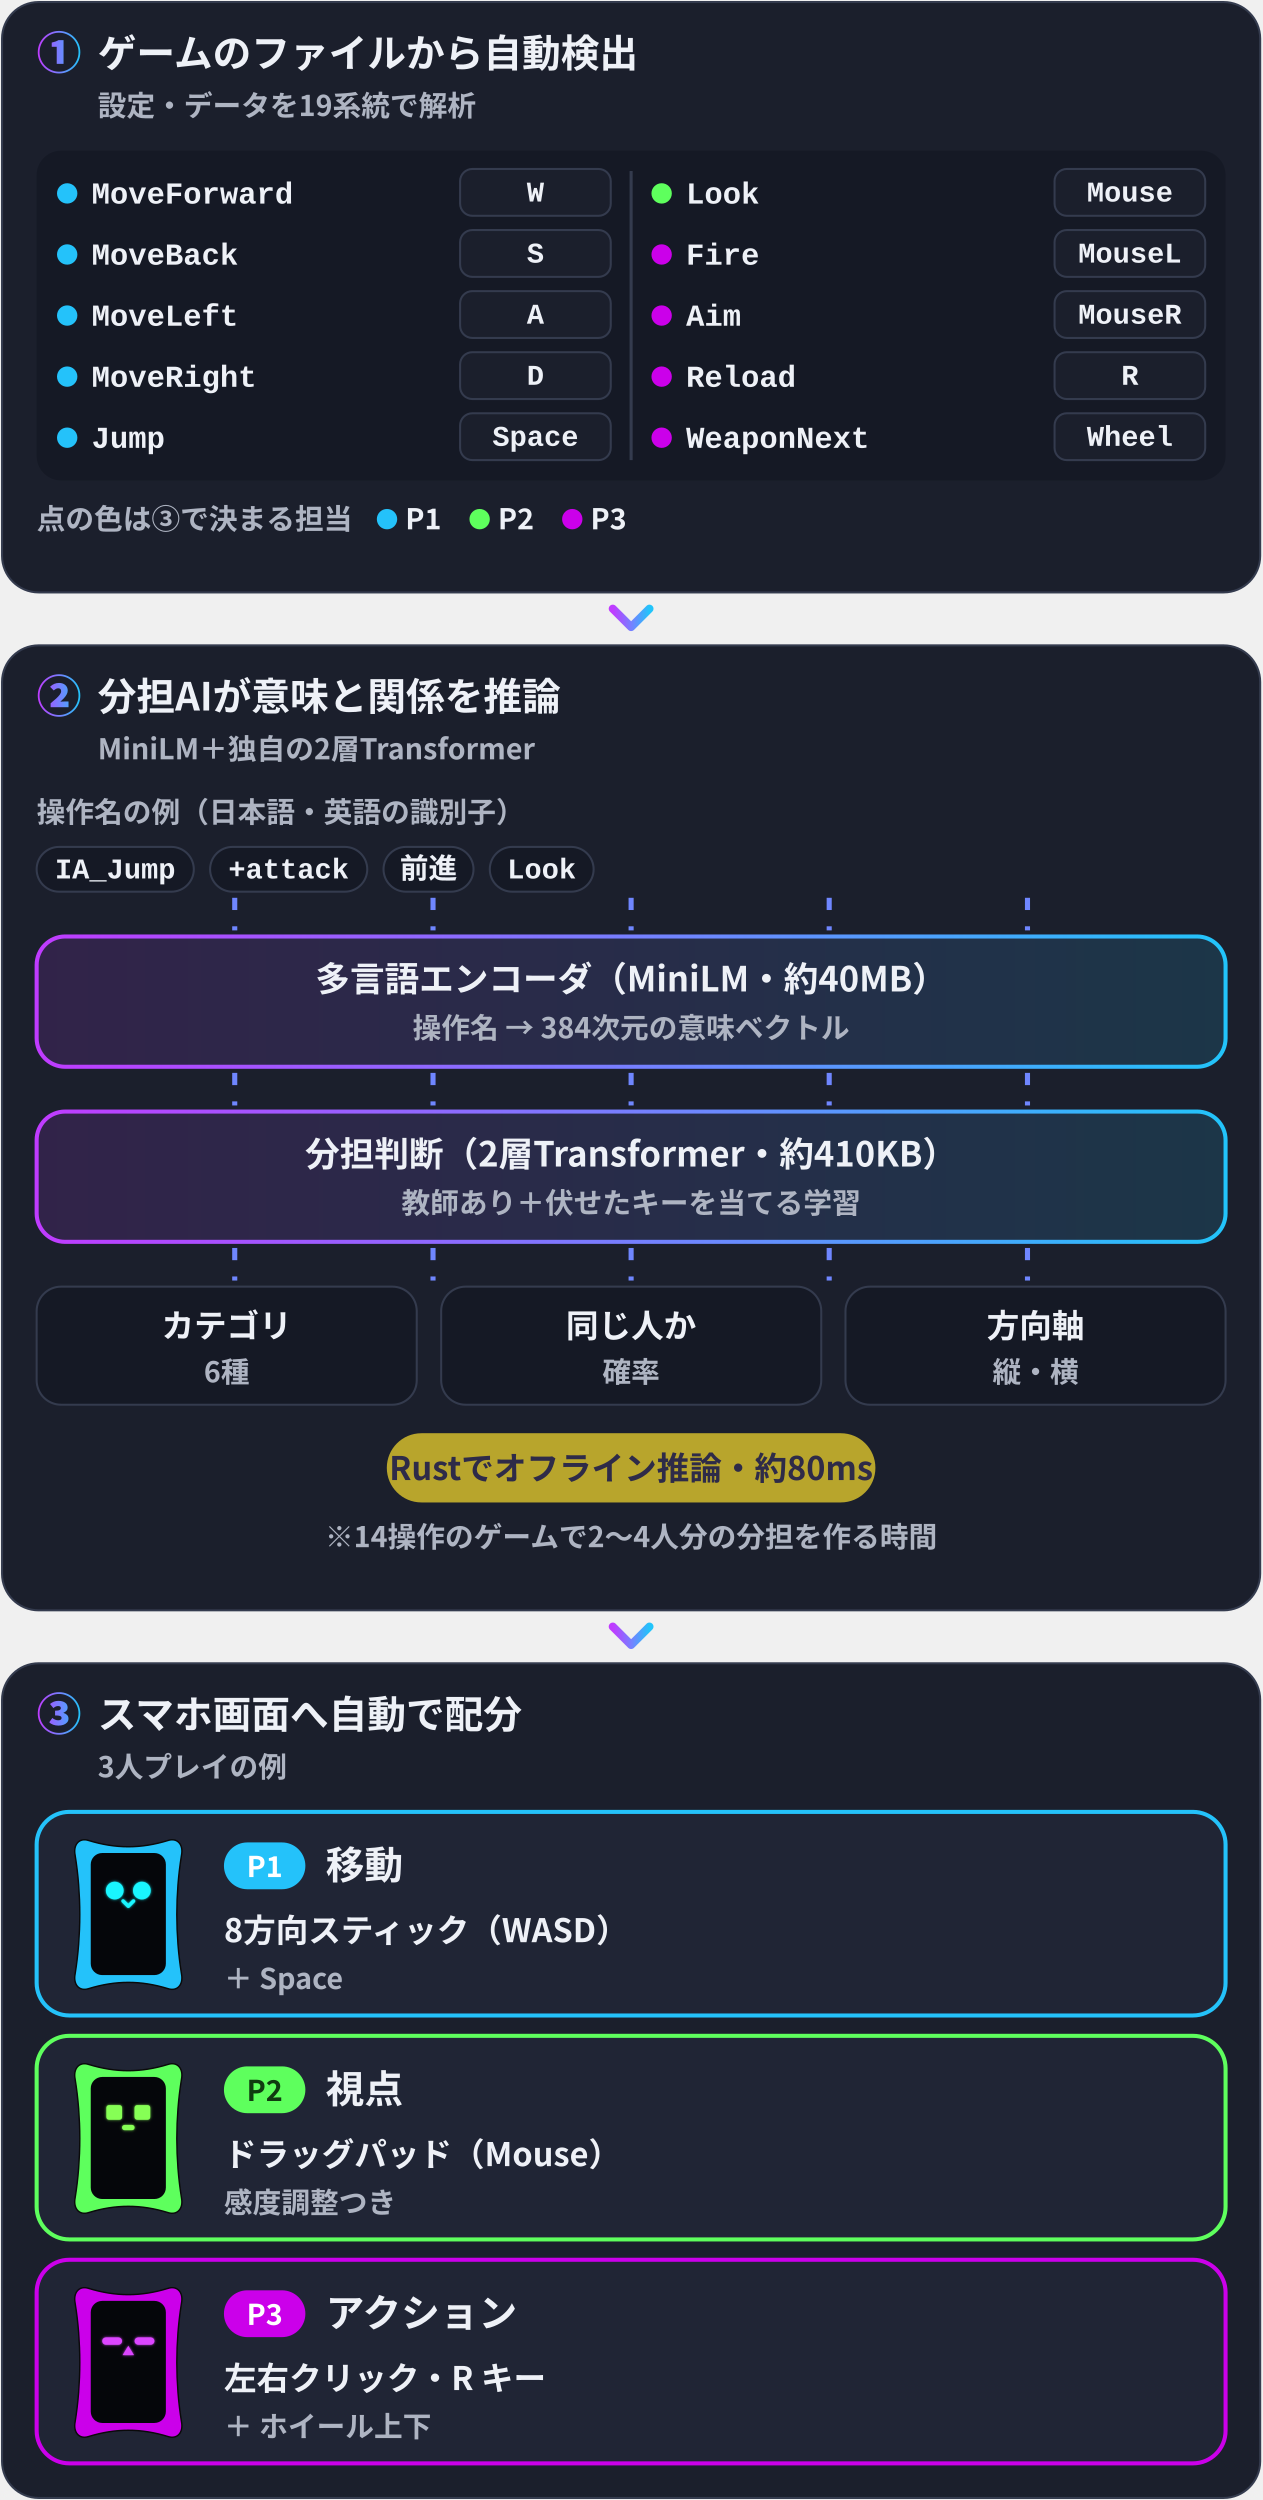
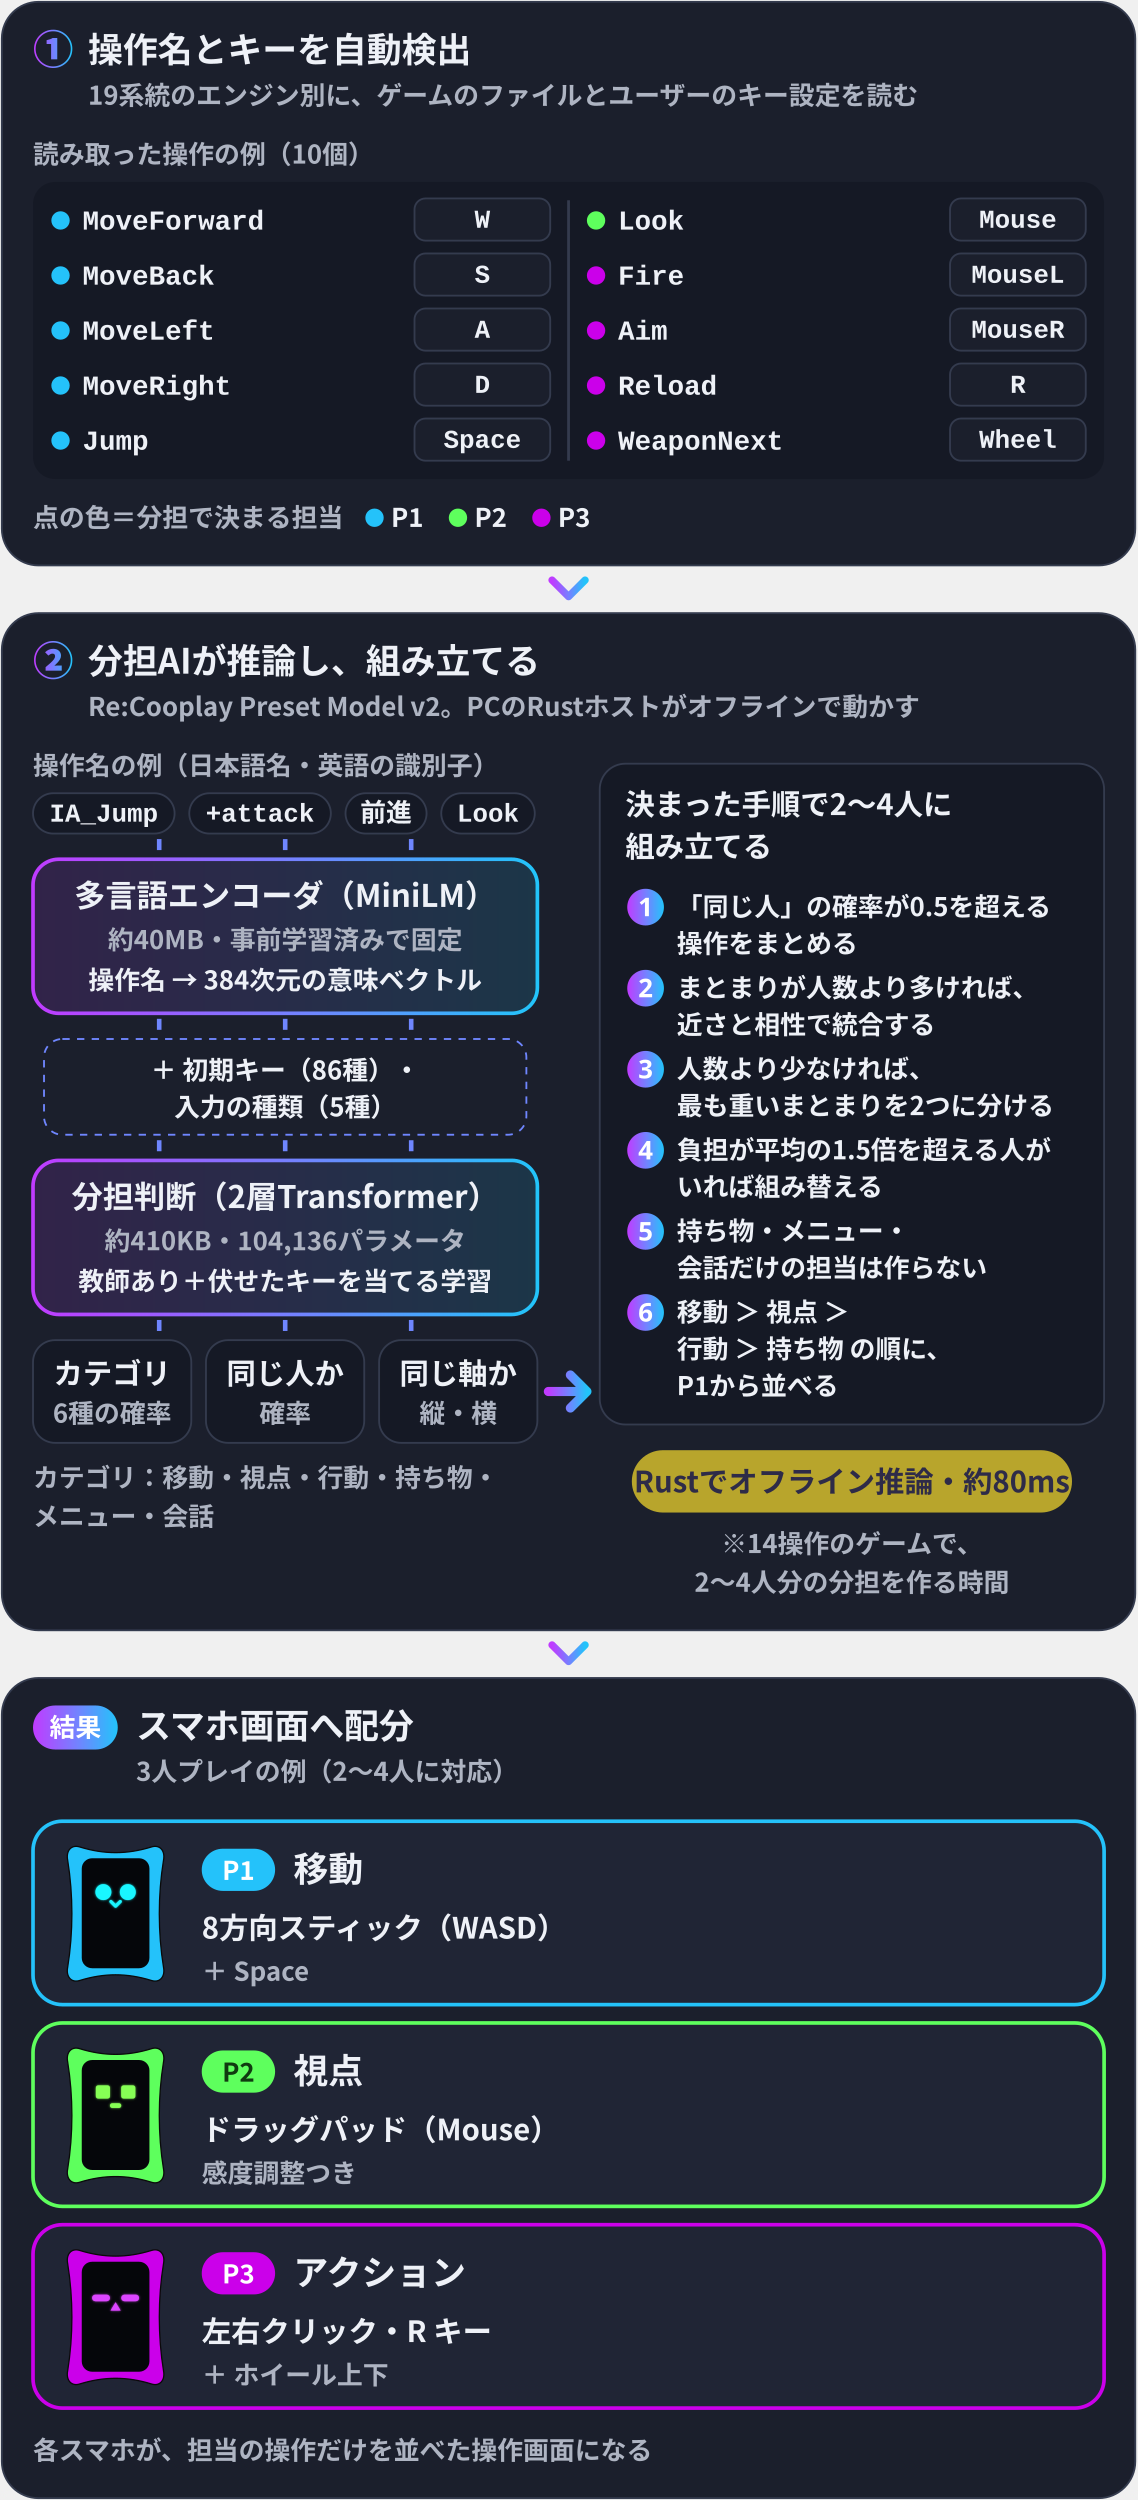
- <svg xmlns="http://www.w3.org/2000/svg" viewBox="0 0 620 1228" width="620" height="1228" role="img">
+ <svg xmlns="http://www.w3.org/2000/svg" viewBox="0 0 620 1363.1" width="620" height="1363.1" role="img">
  <defs>
    <filter id="glow" x="-30%" y="-30%" width="160%" height="160%">
      <feGaussianBlur stdDeviation="1.6" />
    </filter>
    <linearGradient id="brand" x1="0" y1="0" x2="1" y2="0">
      <stop offset="0" stop-color="#C03BFF" />
      <stop offset=".55" stop-color="#6F86FF" />
      <stop offset="1" stop-color="#22C4FA" />
    </linearGradient>
    <linearGradient id="bg" x1="0" y1="0" x2="1" y2="1">
      <stop offset="0" stop-color="#141827" />
      <stop offset="1" stop-color="#231B35" />
    </linearGradient>
    <style>
.jp{font-family:'Hiragino Sans','Hiragino Kaku Gothic ProN','Yu Gothic UI','Yu Gothic','Meiryo','Noto Sans JP','Noto Sans CJK JP',sans-serif}
.disp{font-family:Impact,Haettenschweiler,'Anton','Arial Narrow Bold','Arial Black',sans-serif}
.gh{font-family:-apple-system,BlinkMacSystemFont,'Segoe UI','Noto Sans',Helvetica,Arial,sans-serif}
.rnd{font-family:RcRounded,'Hiragino Maru Gothic ProN','Yu Gothic UI','Noto Sans JP',sans-serif}
.hand{font-family:RcHand,'Hiragino Maru Gothic ProN','Yu Gothic UI','Noto Sans JP',sans-serif}
.mono{font-family:ui-monospace,SFMono-Regular,'Cascadia Mono',Consolas,'Liberation Mono',monospace}

@keyframes bob{0%,100%{transform:translateY(0)}50%{transform:translateY(-5px)}}
@keyframes blink{0%,90%,100%{transform:scaleY(1)}94%{transform:scaleY(.12)}}
@keyframes flow{to{stroke-dashoffset:-28}}
@keyframes pulse{0%,100%{opacity:.55}50%{opacity:1}}
.bob{animation:bob 2.6s ease-in-out infinite}
.eyes{transform-box:fill-box;transform-origin:center;animation:blink 4.8s infinite}
.flow{stroke-dasharray:6 8;animation:flow 1.1s linear infinite}
.pulse{animation:pulse 2.4s ease-in-out infinite}
@media (prefers-reduced-motion:reduce){.bob,.eyes,.flow,.pulse{animation:none}}
</style>
  </defs>
-   <rect x="1" y="1" width="618" height="290" rx="18" fill="#1B1F2C" stroke="#343B4E" />
-   <path d="M29 36.09Q26.85 36.09 24.95 35.28Q23.06 34.47 21.62 33.03Q20.18 31.58 19.36 29.69Q18.55 27.79 18.55 25.64Q18.55 23.49 19.36 21.59Q20.17 19.7 21.61 18.26Q23.06 16.82 24.95 16Q26.85 15.19 29 15.19Q31.15 15.19 33.05 16Q34.94 16.81 36.38 18.25Q37.82 19.7 38.64 21.59Q39.45 23.49 39.45 25.64Q39.45 27.82 38.64 29.71Q37.82 31.6 36.37 33.04Q34.92 34.48 33.04 35.29Q31.15 36.09 29 36.09ZM29 35.21Q30.99 35.21 32.72 34.46Q34.46 33.71 35.77 32.41Q37.07 31.1 37.82 29.36Q38.57 27.63 38.57 25.64Q38.57 23.65 37.82 21.92Q37.07 20.18 35.77 18.88Q34.46 17.57 32.72 16.82Q30.99 16.07 29 16.07Q26.99 16.07 25.26 16.82Q23.53 17.57 22.22 18.89Q20.91 20.21 20.17 21.94Q19.43 23.67 19.43 25.64Q19.43 27.62 20.18 29.36Q20.93 31.1 22.23 32.41Q23.54 33.71 25.28 34.46Q27.01 35.21 29 35.21ZM27.86 31.36V23H25.41V20.91Q26.47 20.69 27.24 20.41Q28.01 20.14 28.71 19.72H31.22V31.36Z" fill="url(#brand)" />
-   <text x="48" y="33" class="jp" font-size="19" font-weight="900" fill="#EEF1F7" text-anchor="start">ゲームのファイルから自動検出</text>
-   <text x="48" y="57" class="jp" font-size="14.1" font-weight="700" fill="#AEB4C2" text-anchor="start">設定・データを19系統で解析</text>
-   <rect x="18" y="74" width="584" height="162" rx="12" fill="#151925" />
-   <path d="M310.0 84V226" stroke="#343B4E" stroke-width="1.5" />
-   <circle cx="33.0" cy="95" r="5" fill="#24C2FA" />
-   <text x="45.0" y="100" class="mono" font-size="15" font-weight="600" fill="#EEF1F7" text-anchor="start">MoveForward</text>
-   <rect x="226.0" y="83" width="74" height="23" rx="6" fill="#1B1F2C" stroke="#343B4E" />
-   <text x="263.0" y="99" class="mono" font-size="14.1" font-weight="700" fill="#EEF1F7" text-anchor="middle">W</text>
-   <circle cx="33.0" cy="125" r="5" fill="#24C2FA" />
-   <text x="45.0" y="130" class="mono" font-size="15" font-weight="600" fill="#EEF1F7" text-anchor="start">MoveBack</text>
-   <rect x="226.0" y="113" width="74" height="23" rx="6" fill="#1B1F2C" stroke="#343B4E" />
-   <text x="263.0" y="129" class="mono" font-size="14.1" font-weight="700" fill="#EEF1F7" text-anchor="middle">S</text>
-   <circle cx="33.0" cy="155" r="5" fill="#24C2FA" />
-   <text x="45.0" y="160" class="mono" font-size="15" font-weight="600" fill="#EEF1F7" text-anchor="start">MoveLeft</text>
-   <rect x="226.0" y="143" width="74" height="23" rx="6" fill="#1B1F2C" stroke="#343B4E" />
-   <text x="263.0" y="159" class="mono" font-size="14.1" font-weight="700" fill="#EEF1F7" text-anchor="middle">A</text>
-   <circle cx="33.0" cy="185" r="5" fill="#24C2FA" />
-   <text x="45.0" y="190" class="mono" font-size="15" font-weight="600" fill="#EEF1F7" text-anchor="start">MoveRight</text>
-   <rect x="226.0" y="173" width="74" height="23" rx="6" fill="#1B1F2C" stroke="#343B4E" />
-   <text x="263.0" y="189" class="mono" font-size="14.1" font-weight="700" fill="#EEF1F7" text-anchor="middle">D</text>
-   <circle cx="33.0" cy="215" r="5" fill="#24C2FA" />
-   <text x="45.0" y="220" class="mono" font-size="15" font-weight="600" fill="#EEF1F7" text-anchor="start">Jump</text>
-   <rect x="226.0" y="203" width="74" height="23" rx="6" fill="#1B1F2C" stroke="#343B4E" />
-   <text x="263.0" y="219" class="mono" font-size="14.1" font-weight="700" fill="#EEF1F7" text-anchor="middle">Space</text>
-   <circle cx="325.0" cy="95" r="5" fill="#5EFF5D" />
-   <text x="337.0" y="100" class="mono" font-size="15" font-weight="600" fill="#EEF1F7" text-anchor="start">Look</text>
-   <rect x="518.0" y="83" width="74" height="23" rx="6" fill="#1B1F2C" stroke="#343B4E" />
-   <text x="555.0" y="99" class="mono" font-size="14.1" font-weight="700" fill="#EEF1F7" text-anchor="middle">Mouse</text>
-   <circle cx="325.0" cy="125" r="5" fill="#CB00EA" />
-   <text x="337.0" y="130" class="mono" font-size="15" font-weight="600" fill="#EEF1F7" text-anchor="start">Fire</text>
-   <rect x="518.0" y="113" width="74" height="23" rx="6" fill="#1B1F2C" stroke="#343B4E" />
-   <text x="555.0" y="129" class="mono" font-size="14.1" font-weight="700" fill="#EEF1F7" text-anchor="middle">MouseL</text>
-   <circle cx="325.0" cy="155" r="5" fill="#CB00EA" />
-   <text x="337.0" y="160" class="mono" font-size="15" font-weight="600" fill="#EEF1F7" text-anchor="start">Aim</text>
-   <rect x="518.0" y="143" width="74" height="23" rx="6" fill="#1B1F2C" stroke="#343B4E" />
-   <text x="555.0" y="159" class="mono" font-size="14.1" font-weight="700" fill="#EEF1F7" text-anchor="middle">MouseR</text>
-   <circle cx="325.0" cy="185" r="5" fill="#CB00EA" />
-   <text x="337.0" y="190" class="mono" font-size="15" font-weight="600" fill="#EEF1F7" text-anchor="start">Reload</text>
-   <rect x="518.0" y="173" width="74" height="23" rx="6" fill="#1B1F2C" stroke="#343B4E" />
-   <text x="555.0" y="189" class="mono" font-size="14.1" font-weight="700" fill="#EEF1F7" text-anchor="middle">R</text>
-   <circle cx="325.0" cy="215" r="5" fill="#CB00EA" />
-   <text x="337.0" y="220" class="mono" font-size="15" font-weight="600" fill="#EEF1F7" text-anchor="start">WeaponNext</text>
-   <rect x="518.0" y="203" width="74" height="23" rx="6" fill="#1B1F2C" stroke="#343B4E" />
-   <text x="555.0" y="219" class="mono" font-size="14.1" font-weight="700" fill="#EEF1F7" text-anchor="middle">Wheel</text>
-   <text x="18" y="260" class="jp" font-size="14.1" font-weight="700" fill="#AEB4C2" text-anchor="start">点の色は③で決まる担当</text>
-   <circle cx="190.1" cy="255" r="5" fill="#24C2FA" />
-   <text x="199.1" y="260" class="jp" font-size="14.1" font-weight="800" fill="#EEF1F7" text-anchor="start">P1</text>
-   <circle cx="235.6" cy="255" r="5" fill="#5EFF5D" />
-   <text x="244.584" y="260" class="jp" font-size="14.1" font-weight="800" fill="#EEF1F7" text-anchor="start">P2</text>
-   <circle cx="281.1" cy="255" r="5" fill="#CB00EA" />
-   <text x="290.068" y="260" class="jp" font-size="14.1" font-weight="800" fill="#EEF1F7" text-anchor="start">P3</text>
-   <path d="M301.0 299l9 9 9-9" fill="none" stroke="url(#brand)" stroke-width="4" stroke-linecap="round" stroke-linejoin="round" />
-   <rect x="1" y="317" width="618" height="474" rx="18" fill="#1B1F2C" stroke="#343B4E" />
-   <path d="M29 352.09Q26.85 352.09 24.95 351.28Q23.06 350.47 21.62 349.03Q20.18 347.58 19.36 345.69Q18.55 343.79 18.55 341.64Q18.55 339.49 19.36 337.59Q20.17 335.7 21.61 334.26Q23.06 332.82 24.95 332Q26.85 331.19 29 331.19Q31.15 331.19 33.05 332Q34.94 332.81 36.38 334.25Q37.82 335.7 38.64 337.59Q39.45 339.49 39.45 341.64Q39.45 343.82 38.64 345.71Q37.82 347.6 36.37 349.04Q34.92 350.48 33.04 351.29Q31.15 352.09 29 352.09ZM29 351.21Q30.99 351.21 32.72 350.46Q34.46 349.71 35.77 348.4Q37.07 347.1 37.82 345.36Q38.57 343.63 38.57 341.64Q38.57 339.65 37.82 337.92Q37.07 336.18 35.77 334.88Q34.46 333.57 32.72 332.82Q30.99 332.07 29 332.07Q26.99 332.07 25.26 332.82Q23.53 333.57 22.22 334.89Q20.91 336.21 20.17 337.94Q19.43 339.67 19.43 341.64Q19.43 343.62 20.18 345.36Q20.93 347.1 22.23 348.4Q23.54 349.71 25.28 350.46Q27.01 351.21 29 351.21ZM24.86 347.36V345.45Q26.36 344.24 27.53 343.18Q28.69 342.12 29.36 341.22Q30.03 340.32 30.03 339.55Q30.03 338.78 29.66 338.43Q29.29 338.08 28.6 338.08Q27.92 338.08 27.38 338.43Q26.84 338.78 26.38 339.15L24.58 337.35Q25.55 336.38 26.65 335.92Q27.75 335.46 29.01 335.46Q30.94 335.46 32.1 336.5Q33.27 337.55 33.27 339.22Q33.27 340.19 32.71 341.18Q32.15 342.17 31.31 343.06Q30.47 343.95 29.64 344.68Q30.12 344.63 30.74 344.6Q31.35 344.57 31.79 344.57H33.66V347.36Z" fill="url(#brand)" />
-   <text x="48" y="349" class="jp" font-size="19" font-weight="900" fill="#EEF1F7" text-anchor="start">分担AIが意味と関係を推論</text>
-   <text x="48" y="373" class="jp" font-size="14.1" font-weight="700" fill="#AEB4C2" text-anchor="start">MiniLM＋独自の2層Transformer</text>
-   <text x="18" y="404" class="jp" font-size="14.1" font-weight="700" fill="#AEB4C2" text-anchor="start">操作名の例（日本語・英語の識別子）</text>
-   <rect x="18" y="416" width="77.2" height="22" rx="11" fill="#151925" stroke="#343B4E" />
-   <text x="56.597" y="431.5" class="mono" font-size="14.1" font-weight="700" fill="#EEF1F7" text-anchor="middle">IA_Jump</text>
-   <rect x="103.194" y="416" width="77.2" height="22" rx="11" fill="#151925" stroke="#343B4E" />
-   <text x="141.791" y="431.5" class="mono" font-size="14.1" font-weight="700" fill="#EEF1F7" text-anchor="middle">+attack</text>
-   <rect x="188.388" y="416" width="44.2" height="22" rx="11" fill="#151925" stroke="#343B4E" />
-   <text x="210.488" y="431.5" class="mono" font-size="14.1" font-weight="700" fill="#EEF1F7" text-anchor="middle">前進</text>
-   <rect x="240.588" y="416" width="51.0" height="22" rx="11" fill="#151925" stroke="#343B4E" />
-   <text x="266.072" y="431.5" class="mono" font-size="14.1" font-weight="700" fill="#EEF1F7" text-anchor="middle">Look</text>
-   <path d="M115.3 441V457" stroke="#6F86FF" stroke-width="2.5" class="flow" style="animation-delay:0.00s" />
-   <path d="M212.7 441V457" stroke="#6F86FF" stroke-width="2.5" class="flow" style="animation-delay:0.15s" />
-   <path d="M310.0 441V457" stroke="#6F86FF" stroke-width="2.5" class="flow" style="animation-delay:0.30s" />
-   <path d="M407.3 441V457" stroke="#6F86FF" stroke-width="2.5" class="flow" style="animation-delay:0.45s" />
-   <path d="M504.7 441V457" stroke="#6F86FF" stroke-width="2.5" class="flow" style="animation-delay:0.60s" />
-   <rect x="18" y="460" width="584" height="64" rx="14" fill="url(#brand)" opacity=".14" />
-   <rect x="18" y="460" width="584" height="64" rx="14" fill="none" stroke="url(#brand)" stroke-width="2" />
-   <text x="310.0" y="487" class="jp" font-size="17" font-weight="900" fill="#EEF1F7" text-anchor="middle" textLength="278" lengthAdjust="spacingAndGlyphs">多言語エンコーダ（MiniLM・約40MB）</text>
-   <text x="310.0" y="510" class="jp" font-size="14.1" font-weight="700" fill="#AEB4C2" text-anchor="middle">操作名 → 384次元の意味ベクトル</text>
-   <path d="M115.3 527V543" stroke="#6F86FF" stroke-width="2.5" class="flow" style="animation-delay:0.00s" />
-   <path d="M212.7 527V543" stroke="#6F86FF" stroke-width="2.5" class="flow" style="animation-delay:0.15s" />
-   <path d="M310.0 527V543" stroke="#6F86FF" stroke-width="2.5" class="flow" style="animation-delay:0.30s" />
-   <path d="M407.3 527V543" stroke="#6F86FF" stroke-width="2.5" class="flow" style="animation-delay:0.45s" />
-   <path d="M504.7 527V543" stroke="#6F86FF" stroke-width="2.5" class="flow" style="animation-delay:0.60s" />
-   <rect x="18" y="546" width="584" height="64" rx="14" fill="url(#brand)" opacity=".14" />
-   <rect x="18" y="546" width="584" height="64" rx="14" fill="none" stroke="url(#brand)" stroke-width="2" />
-   <text x="310.0" y="573" class="jp" font-size="17" font-weight="900" fill="#EEF1F7" text-anchor="middle" textLength="294" lengthAdjust="spacingAndGlyphs">分担判断（2層Transformer・約410KB）</text>
-   <text x="310.0" y="596" class="jp" font-size="14.1" font-weight="700" fill="#AEB4C2" text-anchor="middle">教師あり＋伏せたキーを当てる学習</text>
-   <path d="M115.3 613V629" stroke="#6F86FF" stroke-width="2.5" class="flow" style="animation-delay:0.00s" />
-   <path d="M212.7 613V629" stroke="#6F86FF" stroke-width="2.5" class="flow" style="animation-delay:0.15s" />
-   <path d="M310.0 613V629" stroke="#6F86FF" stroke-width="2.5" class="flow" style="animation-delay:0.30s" />
-   <path d="M407.3 613V629" stroke="#6F86FF" stroke-width="2.5" class="flow" style="animation-delay:0.45s" />
-   <path d="M504.7 613V629" stroke="#6F86FF" stroke-width="2.5" class="flow" style="animation-delay:0.60s" />
-   <rect x="18.0" y="632" width="186.7" height="58" rx="12" fill="#151925" stroke="#343B4E" />
-   <text x="111.333" y="657" class="jp" font-size="16" font-weight="800" fill="#EEF1F7" text-anchor="middle">カテゴリ</text>
-   <text x="111.333" y="679" class="jp" font-size="14.1" font-weight="700" fill="#AEB4C2" text-anchor="middle">6種</text>
-   <rect x="216.7" y="632" width="186.7" height="58" rx="12" fill="#151925" stroke="#343B4E" />
-   <text x="310.0" y="657" class="jp" font-size="16" font-weight="800" fill="#EEF1F7" text-anchor="middle">同じ人か</text>
-   <text x="310.0" y="679" class="jp" font-size="14.1" font-weight="700" fill="#AEB4C2" text-anchor="middle">確率</text>
-   <rect x="415.3" y="632" width="186.7" height="58" rx="12" fill="#151925" stroke="#343B4E" />
-   <text x="508.667" y="657" class="jp" font-size="16" font-weight="800" fill="#EEF1F7" text-anchor="middle">方向軸</text>
-   <text x="508.667" y="679" class="jp" font-size="14.1" font-weight="700" fill="#AEB4C2" text-anchor="middle">縦・横</text>
-   <rect x="190.0" y="704" width="240" height="34" rx="17" fill="#C9B42C" opacity=".9" />
-   <text x="310.0" y="727" class="jp" font-size="16" font-weight="900" fill="#2E2B48" text-anchor="middle" textLength="199" lengthAdjust="spacingAndGlyphs">Rustでオフライン推論・約80ms</text>
-   <text x="310.0" y="760" class="jp" font-size="14.1" font-weight="600" fill="#AEB4C2" text-anchor="middle">※14操作のゲームで2〜4人分の分担を作る時間</text>
-   <path d="M301.0 799l9 9 9-9" fill="none" stroke="url(#brand)" stroke-width="4" stroke-linecap="round" stroke-linejoin="round" />
-   <rect x="1" y="817" width="618" height="410" rx="18" fill="#1B1F2C" stroke="#343B4E" />
-   <path d="M29 852.09Q26.84 852.09 24.95 851.28Q23.06 850.46 21.62 849.02Q20.18 847.58 19.36 845.69Q18.55 843.8 18.55 841.64Q18.55 839.48 19.36 837.59Q20.18 835.7 21.62 834.26Q23.06 832.82 24.95 832Q26.84 831.19 29 831.19Q31.16 831.19 33.05 832Q34.94 832.82 36.38 834.26Q37.82 835.7 38.64 837.59Q39.45 839.48 39.45 841.64Q39.45 843.82 38.64 845.71Q37.82 847.6 36.37 849.04Q34.92 850.48 33.04 851.29Q31.16 852.09 29 852.09ZM29 851.21Q30.98 851.21 32.72 850.46Q34.46 849.71 35.77 848.4Q37.07 847.1 37.82 845.36Q38.57 843.62 38.57 841.64Q38.57 839.66 37.82 837.92Q37.07 836.18 35.77 834.88Q34.46 833.57 32.72 832.82Q30.98 832.07 29 832.07Q27 832.07 25.26 832.82Q23.52 833.57 22.21 834.89Q20.9 836.21 20.17 837.94Q19.43 839.68 19.43 841.64Q19.43 843.62 20.18 845.36Q20.93 847.1 22.23 848.4Q23.54 849.71 25.28 850.46Q27.02 851.21 29 851.21ZM28.69 847.62Q27.33 847.62 26.12 847.19Q24.91 846.77 24.2 845.95L25.72 843.86Q26.29 844.35 27.03 844.68Q27.77 845.01 28.63 845.01Q29.33 845.01 29.79 844.72Q30.25 844.43 30.25 843.93Q30.25 843.51 30.01 843.22Q29.77 842.94 29.08 842.78Q28.38 842.63 27.04 842.63V840.3Q28.65 840.3 29.26 839.97Q29.88 839.64 29.88 839.04Q29.88 838.54 29.55 838.27Q29.22 838.01 28.54 838.01Q27.92 838.01 27.36 838.26Q26.8 838.52 26.21 839.02L24.56 837Q25.46 836.25 26.47 835.85Q27.48 835.46 28.63 835.46Q30.72 835.46 31.97 836.33Q33.22 837.2 33.22 838.82Q33.22 839.64 32.71 840.25Q32.19 840.87 31.16 841.31V841.38Q32.26 841.68 32.95 842.39Q33.64 843.09 33.64 844.19Q33.64 845.29 32.96 846.06Q32.28 846.83 31.16 847.23Q30.03 847.62 28.69 847.62Z" fill="url(#brand)" />
-   <text x="48" y="849" class="jp" font-size="19" font-weight="900" fill="#EEF1F7" text-anchor="start">スマホ画面へ自動で配分</text>
-   <text x="48" y="873" class="jp" font-size="14.1" font-weight="700" fill="#AEB4C2" text-anchor="start">3人プレイの例</text>
-   <rect x="18" y="890" width="584" height="100" rx="16" fill="#202535" stroke="#24C2FA" stroke-width="2" />
-   <g transform="translate(37.4 902.0) scale(0.5125)">
+   <rect x="1" y="1" width="618" height="307.3" rx="20" fill="#1B1F2C" stroke="#343B4E" />
+   <path d="M29 37.09Q26.85 37.09 24.95 36.28Q23.06 35.47 21.62 34.03Q20.18 32.58 19.36 30.69Q18.55 28.79 18.55 26.64Q18.55 24.49 19.36 22.59Q20.17 20.7 21.61 19.26Q23.06 17.82 24.95 17Q26.85 16.19 29 16.19Q31.15 16.19 33.05 17Q34.94 17.81 36.38 19.25Q37.82 20.7 38.64 22.59Q39.45 24.49 39.45 26.64Q39.45 28.82 38.64 30.71Q37.82 32.6 36.37 34.04Q34.92 35.48 33.04 36.29Q31.15 37.09 29 37.09ZM29 36.21Q30.99 36.21 32.72 35.46Q34.46 34.71 35.77 33.41Q37.07 32.1 37.82 30.36Q38.57 28.63 38.57 26.64Q38.57 24.65 37.82 22.92Q37.07 21.18 35.77 19.88Q34.46 18.57 32.72 17.82Q30.99 17.07 29 17.07Q26.99 17.07 25.26 17.82Q23.53 18.57 22.22 19.89Q20.91 21.21 20.17 22.94Q19.43 24.67 19.43 26.64Q19.43 28.62 20.18 30.36Q20.93 32.1 22.23 33.41Q23.54 34.71 25.28 35.46Q27.01 36.21 29 36.21ZM27.86 32.36V24H25.41V21.91Q26.47 21.69 27.24 21.41Q28.01 21.14 28.71 20.72H31.22V32.36Z" fill="url(#brand)" />
+   <text x="48" y="34" class="jp" font-size="19" font-weight="900" fill="#EEF1F7" text-anchor="start">操作名とキーを自動検出</text>
+   <text x="48" y="57.1" class="jp" font-size="14.1" font-weight="700" fill="#AEB4C2" text-anchor="start">19系統のエンジン別に、ゲームのファイルとユーザーのキー設定を読む</text>
+   <text x="18" y="89.2" class="jp" font-size="14.1" font-weight="700" fill="#AEB4C2" text-anchor="start">読み取った操作の例（10個）</text>
+   <rect x="18" y="99.2" width="584" height="162" rx="12" fill="#151925" />
+   <path d="M310.0 109.2V251.2" stroke="#343B4E" stroke-width="1.5" />
+   <circle cx="33.0" cy="120.2" r="5" fill="#24C2FA" />
+   <text x="45.0" y="125.2" class="mono" font-size="15" font-weight="600" fill="#EEF1F7" text-anchor="start">MoveForward</text>
+   <rect x="226.0" y="108.2" width="74" height="23" rx="6" fill="#1B1F2C" stroke="#343B4E" />
+   <text x="263.0" y="124.2" class="mono" font-size="14.1" font-weight="700" fill="#EEF1F7" text-anchor="middle">W</text>
+   <circle cx="33.0" cy="150.2" r="5" fill="#24C2FA" />
+   <text x="45.0" y="155.2" class="mono" font-size="15" font-weight="600" fill="#EEF1F7" text-anchor="start">MoveBack</text>
+   <rect x="226.0" y="138.2" width="74" height="23" rx="6" fill="#1B1F2C" stroke="#343B4E" />
+   <text x="263.0" y="154.2" class="mono" font-size="14.1" font-weight="700" fill="#EEF1F7" text-anchor="middle">S</text>
+   <circle cx="33.0" cy="180.2" r="5" fill="#24C2FA" />
+   <text x="45.0" y="185.2" class="mono" font-size="15" font-weight="600" fill="#EEF1F7" text-anchor="start">MoveLeft</text>
+   <rect x="226.0" y="168.2" width="74" height="23" rx="6" fill="#1B1F2C" stroke="#343B4E" />
+   <text x="263.0" y="184.2" class="mono" font-size="14.1" font-weight="700" fill="#EEF1F7" text-anchor="middle">A</text>
+   <circle cx="33.0" cy="210.2" r="5" fill="#24C2FA" />
+   <text x="45.0" y="215.2" class="mono" font-size="15" font-weight="600" fill="#EEF1F7" text-anchor="start">MoveRight</text>
+   <rect x="226.0" y="198.2" width="74" height="23" rx="6" fill="#1B1F2C" stroke="#343B4E" />
+   <text x="263.0" y="214.2" class="mono" font-size="14.1" font-weight="700" fill="#EEF1F7" text-anchor="middle">D</text>
+   <circle cx="33.0" cy="240.2" r="5" fill="#24C2FA" />
+   <text x="45.0" y="245.2" class="mono" font-size="15" font-weight="600" fill="#EEF1F7" text-anchor="start">Jump</text>
+   <rect x="226.0" y="228.2" width="74" height="23" rx="6" fill="#1B1F2C" stroke="#343B4E" />
+   <text x="263.0" y="244.2" class="mono" font-size="14.1" font-weight="700" fill="#EEF1F7" text-anchor="middle">Space</text>
+   <circle cx="325.0" cy="120.2" r="5" fill="#5EFF5D" />
+   <text x="337.0" y="125.2" class="mono" font-size="15" font-weight="600" fill="#EEF1F7" text-anchor="start">Look</text>
+   <rect x="518.0" y="108.2" width="74" height="23" rx="6" fill="#1B1F2C" stroke="#343B4E" />
+   <text x="555.0" y="124.2" class="mono" font-size="14.1" font-weight="700" fill="#EEF1F7" text-anchor="middle">Mouse</text>
+   <circle cx="325.0" cy="150.2" r="5" fill="#CB00EA" />
+   <text x="337.0" y="155.2" class="mono" font-size="15" font-weight="600" fill="#EEF1F7" text-anchor="start">Fire</text>
+   <rect x="518.0" y="138.2" width="74" height="23" rx="6" fill="#1B1F2C" stroke="#343B4E" />
+   <text x="555.0" y="154.2" class="mono" font-size="14.1" font-weight="700" fill="#EEF1F7" text-anchor="middle">MouseL</text>
+   <circle cx="325.0" cy="180.2" r="5" fill="#CB00EA" />
+   <text x="337.0" y="185.2" class="mono" font-size="15" font-weight="600" fill="#EEF1F7" text-anchor="start">Aim</text>
+   <rect x="518.0" y="168.2" width="74" height="23" rx="6" fill="#1B1F2C" stroke="#343B4E" />
+   <text x="555.0" y="184.2" class="mono" font-size="14.1" font-weight="700" fill="#EEF1F7" text-anchor="middle">MouseR</text>
+   <circle cx="325.0" cy="210.2" r="5" fill="#CB00EA" />
+   <text x="337.0" y="215.2" class="mono" font-size="15" font-weight="600" fill="#EEF1F7" text-anchor="start">Reload</text>
+   <rect x="518.0" y="198.2" width="74" height="23" rx="6" fill="#1B1F2C" stroke="#343B4E" />
+   <text x="555.0" y="214.2" class="mono" font-size="14.1" font-weight="700" fill="#EEF1F7" text-anchor="middle">R</text>
+   <circle cx="325.0" cy="240.2" r="5" fill="#CB00EA" />
+   <text x="337.0" y="245.2" class="mono" font-size="15" font-weight="600" fill="#EEF1F7" text-anchor="start">WeaponNext</text>
+   <rect x="518.0" y="228.2" width="74" height="23" rx="6" fill="#1B1F2C" stroke="#343B4E" />
+   <text x="555.0" y="244.2" class="mono" font-size="14.1" font-weight="700" fill="#EEF1F7" text-anchor="middle">Wheel</text>
+   <text x="18" y="287.3" class="jp" font-size="14.1" font-weight="700" fill="#AEB4C2" text-anchor="start">点の色＝分担で決まる担当</text>
+   <circle cx="204.2" cy="282.3" r="5" fill="#24C2FA" />
+   <text x="213.2" y="287.3" class="jp" font-size="14.1" font-weight="800" fill="#EEF1F7" text-anchor="start">P1</text>
+   <circle cx="249.7" cy="282.3" r="5" fill="#5EFF5D" />
+   <text x="258.684" y="287.3" class="jp" font-size="14.1" font-weight="800" fill="#EEF1F7" text-anchor="start">P2</text>
+   <circle cx="295.2" cy="282.3" r="5" fill="#CB00EA" />
+   <text x="304.168" y="287.3" class="jp" font-size="14.1" font-weight="800" fill="#EEF1F7" text-anchor="start">P3</text>
+   <path d="M301.0 316.3l9 9 9-9" fill="none" stroke="url(#brand)" stroke-width="4" stroke-linecap="round" stroke-linejoin="round" />
+   <rect x="1" y="334.3" width="618" height="554.6" rx="20" fill="#1B1F2C" stroke="#343B4E" />
+   <path d="M29 370.39Q26.85 370.39 24.95 369.58Q23.06 368.77 21.62 367.33Q20.18 365.88 19.36 363.99Q18.55 362.09 18.55 359.94Q18.55 357.79 19.36 355.89Q20.17 354 21.61 352.56Q23.06 351.12 24.95 350.3Q26.85 349.49 29 349.49Q31.15 349.49 33.05 350.3Q34.94 351.11 36.38 352.55Q37.82 354 38.64 355.89Q39.45 357.79 39.45 359.94Q39.45 362.12 38.64 364.01Q37.82 365.9 36.37 367.34Q34.92 368.78 33.04 369.59Q31.15 370.39 29 370.39ZM29 369.51Q30.99 369.51 32.72 368.76Q34.46 368.01 35.77 366.7Q37.07 365.4 37.82 363.66Q38.57 361.93 38.57 359.94Q38.57 357.95 37.82 356.22Q37.07 354.48 35.77 353.17Q34.46 351.87 32.72 351.12Q30.99 350.37 29 350.37Q26.99 350.37 25.26 351.12Q23.53 351.87 22.22 353.19Q20.91 354.51 20.17 356.24Q19.43 357.97 19.43 359.94Q19.43 361.92 20.18 363.66Q20.93 365.4 22.23 366.7Q23.54 368.01 25.28 368.76Q27.01 369.51 29 369.51ZM24.86 365.66V363.75Q26.36 362.54 27.53 361.48Q28.69 360.42 29.36 359.52Q30.03 358.62 30.03 357.85Q30.03 357.08 29.66 356.73Q29.29 356.38 28.6 356.38Q27.92 356.38 27.38 356.73Q26.84 357.08 26.38 357.45L24.58 355.65Q25.55 354.68 26.65 354.22Q27.75 353.76 29.01 353.76Q30.94 353.76 32.1 354.8Q33.27 355.85 33.27 357.52Q33.27 358.49 32.71 359.48Q32.15 360.47 31.31 361.36Q30.47 362.25 29.64 362.98Q30.12 362.93 30.74 362.9Q31.35 362.87 31.79 362.87H33.66V365.66Z" fill="url(#brand)" />
+   <text x="48" y="367.3" class="jp" font-size="19" font-weight="900" fill="#EEF1F7" text-anchor="start">分担AIが推論し、組み立てる</text>
+   <text x="48" y="390.4" class="jp" font-size="14.1" font-weight="700" fill="#AEB4C2" text-anchor="start">Re:Cooplay Preset Model v2。PCのRustホストがオフラインで動かす</text>
+   <text x="18" y="422.5" class="jp" font-size="14.1" font-weight="700" fill="#AEB4C2" text-anchor="start">操作名の例（日本語名・英語の識別子）</text>
+   <rect x="18" y="432.5" width="77.2" height="22" rx="11" fill="#151925" stroke="#343B4E" />
+   <text x="56.597" y="448.0" class="mono" font-size="14.1" font-weight="700" fill="#EEF1F7" text-anchor="middle">IA_Jump</text>
+   <rect x="103.194" y="432.5" width="77.2" height="22" rx="11" fill="#151925" stroke="#343B4E" />
+   <text x="141.791" y="448.0" class="mono" font-size="14.1" font-weight="700" fill="#EEF1F7" text-anchor="middle">+attack</text>
+   <rect x="188.388" y="432.5" width="44.2" height="22" rx="11" fill="#151925" stroke="#343B4E" />
+   <text x="210.488" y="448.0" class="mono" font-size="14.1" font-weight="700" fill="#EEF1F7" text-anchor="middle">前進</text>
+   <rect x="240.588" y="432.5" width="51.0" height="22" rx="11" fill="#151925" stroke="#343B4E" />
+   <text x="266.072" y="448.0" class="mono" font-size="14.1" font-weight="700" fill="#EEF1F7" text-anchor="middle">Look</text>
+   <path d="M86.8 457.5V466.5" stroke="#6F86FF" stroke-width="2.5" class="flow" style="animation-delay:0.00s" />
+   <path d="M155.5 457.5V466.5" stroke="#6F86FF" stroke-width="2.5" class="flow" style="animation-delay:0.15s" />
+   <path d="M224.2 457.5V466.5" stroke="#6F86FF" stroke-width="2.5" class="flow" style="animation-delay:0.30s" />
+   <rect x="18" y="468.5" width="275.0" height="84" rx="14" fill="url(#brand)" opacity=".14" />
+   <rect x="18" y="468.5" width="275.0" height="84" rx="14" fill="none" stroke="url(#brand)" stroke-width="2" />
+   <text x="155.5" y="494.5" class="jp" font-size="17" font-weight="900" fill="#EEF1F7" text-anchor="middle">多言語エンコーダ（MiniLM）</text>
+   <text x="155.5" y="517.5" class="jp" font-size="14.1" font-weight="700" fill="#AEB4C2" text-anchor="middle">約40MB・事前学習済みで固定</text>
+   <text x="155.5" y="539.5" class="jp" font-size="14.1" font-weight="700" fill="#EEF1F7" text-anchor="middle">操作名 → 384次元の意味ベクトル</text>
+   <path d="M86.8 555.5V564.5" stroke="#6F86FF" stroke-width="2.5" class="flow" style="animation-delay:0.00s" />
+   <path d="M155.5 555.5V564.5" stroke="#6F86FF" stroke-width="2.5" class="flow" style="animation-delay:0.15s" />
+   <path d="M224.2 555.5V564.5" stroke="#6F86FF" stroke-width="2.5" class="flow" style="animation-delay:0.30s" />
+   <rect x="24" y="566.5" width="263.0" height="52.2" rx="10" fill="#1B1F2C" stroke="#6F86FF" stroke-dasharray="4 4" />
+   <text x="155.5" y="588.6" class="jp" font-size="14.1" font-weight="700" fill="#EEF1F7" text-anchor="middle">＋ 初期キー（86種）・</text>
+   <text x="155.5" y="608.7" class="jp" font-size="14.1" font-weight="700" fill="#EEF1F7" text-anchor="middle">入力の種類（5種）</text>
+   <path d="M86.8 621.7V630.7" stroke="#6F86FF" stroke-width="2.5" class="flow" style="animation-delay:0.00s" />
+   <path d="M155.5 621.7V630.7" stroke="#6F86FF" stroke-width="2.5" class="flow" style="animation-delay:0.15s" />
+   <path d="M224.2 621.7V630.7" stroke="#6F86FF" stroke-width="2.5" class="flow" style="animation-delay:0.30s" />
+   <rect x="18" y="632.7" width="275.0" height="84" rx="14" fill="url(#brand)" opacity=".14" />
+   <rect x="18" y="632.7" width="275.0" height="84" rx="14" fill="none" stroke="url(#brand)" stroke-width="2" />
+   <text x="155.5" y="658.7" class="jp" font-size="17" font-weight="900" fill="#EEF1F7" text-anchor="middle">分担判断（2層Transformer）</text>
+   <text x="155.5" y="681.7" class="jp" font-size="14.1" font-weight="700" fill="#AEB4C2" text-anchor="middle">約410KB・104,136パラメータ</text>
+   <text x="155.5" y="703.7" class="jp" font-size="14.1" font-weight="700" fill="#EEF1F7" text-anchor="middle">教師あり＋伏せたキーを当てる学習</text>
+   <path d="M86.8 719.7V728.7" stroke="#6F86FF" stroke-width="2.5" class="flow" style="animation-delay:0.00s" />
+   <path d="M155.5 719.7V728.7" stroke="#6F86FF" stroke-width="2.5" class="flow" style="animation-delay:0.15s" />
+   <path d="M224.2 719.7V728.7" stroke="#6F86FF" stroke-width="2.5" class="flow" style="animation-delay:0.30s" />
+   <rect x="18.0" y="730.7" width="86.3" height="56" rx="12" fill="#151925" stroke="#343B4E" />
+   <text x="61.167" y="754.7" class="jp" font-size="16" font-weight="800" fill="#EEF1F7" text-anchor="middle">カテゴリ</text>
+   <text x="61.167" y="775.7" class="jp" font-size="14.1" font-weight="700" fill="#AEB4C2" text-anchor="middle">6種の確率</text>
+   <rect x="112.3" y="730.7" width="86.3" height="56" rx="12" fill="#151925" stroke="#343B4E" />
+   <text x="155.5" y="754.7" class="jp" font-size="16" font-weight="800" fill="#EEF1F7" text-anchor="middle">同じ人か</text>
+   <text x="155.5" y="775.7" class="jp" font-size="14.1" font-weight="700" fill="#AEB4C2" text-anchor="middle">確率</text>
+   <rect x="206.7" y="730.7" width="86.3" height="56" rx="12" fill="#151925" stroke="#343B4E" />
+   <text x="249.833" y="754.7" class="jp" font-size="16" font-weight="800" fill="#EEF1F7" text-anchor="middle">同じ軸か</text>
+   <text x="249.833" y="775.7" class="jp" font-size="14.1" font-weight="700" fill="#AEB4C2" text-anchor="middle">縦・横</text>
+   <text x="18" y="810.8" class="jp" font-size="14.1" font-weight="700" fill="#AEB4C2" text-anchor="start">カテゴリ：移動・視点・行動・持ち物・</text>
+   <text x="18" y="831.9" class="jp" font-size="14.1" font-weight="700" fill="#AEB4C2" text-anchor="start">メニュー・会話</text>
+   <rect x="327.0" y="416.4" width="275.0" height="360.3" rx="14" fill="#151925" stroke="#343B4E" />
+   <text x="341.0" y="444.4" class="jp" font-size="16" font-weight="900" fill="#EEF1F7" text-anchor="start">決まった手順で2〜4人に</text>
+   <text x="341.0" y="467.4" class="jp" font-size="16" font-weight="900" fill="#EEF1F7" text-anchor="start">組み立てる</text>
+   <circle cx="352.0" cy="494.6" r="10" fill="url(#brand)" />
+   <text x="352.0" y="499.565" class="gh" font-size="14.1" font-weight="800" fill="#FFFFFF" text-anchor="middle">1</text>
+   <text x="369.0" y="499.5" class="jp" font-size="14.1" font-weight="700" fill="#EEF1F7" text-anchor="start">「同じ人」の確率が0.5を超える</text>
+   <text x="369.0" y="519.6" class="jp" font-size="14.1" font-weight="700" fill="#EEF1F7" text-anchor="start">操作をまとめる</text>
+   <circle cx="352.0" cy="538.8" r="10" fill="url(#brand)" />
+   <text x="352.0" y="543.765" class="gh" font-size="14.1" font-weight="800" fill="#FFFFFF" text-anchor="middle">2</text>
+   <text x="369.0" y="543.7" class="jp" font-size="14.1" font-weight="700" fill="#EEF1F7" text-anchor="start">まとまりが人数より多ければ、</text>
+   <text x="369.0" y="563.8" class="jp" font-size="14.1" font-weight="700" fill="#EEF1F7" text-anchor="start">近さと相性で統合する</text>
+   <circle cx="352.0" cy="583.0" r="10" fill="url(#brand)" />
+   <text x="352.0" y="587.965" class="gh" font-size="14.1" font-weight="800" fill="#FFFFFF" text-anchor="middle">3</text>
+   <text x="369.0" y="587.9" class="jp" font-size="14.1" font-weight="700" fill="#EEF1F7" text-anchor="start">人数より少なければ、</text>
+   <text x="369.0" y="608" class="jp" font-size="14.1" font-weight="700" fill="#EEF1F7" text-anchor="start">最も重いまとまりを2つに分ける</text>
+   <circle cx="352.0" cy="627.2" r="10" fill="url(#brand)" />
+   <text x="352.0" y="632.165" class="gh" font-size="14.1" font-weight="800" fill="#FFFFFF" text-anchor="middle">4</text>
+   <text x="369.0" y="632.1" class="jp" font-size="14.1" font-weight="700" fill="#EEF1F7" text-anchor="start">負担が平均の1.5倍を超える人が</text>
+   <text x="369.0" y="652.2" class="jp" font-size="14.1" font-weight="700" fill="#EEF1F7" text-anchor="start">いれば組み替える</text>
+   <circle cx="352.0" cy="671.4" r="10" fill="url(#brand)" />
+   <text x="352.0" y="676.365" class="gh" font-size="14.1" font-weight="800" fill="#FFFFFF" text-anchor="middle">5</text>
+   <text x="369.0" y="676.3" class="jp" font-size="14.1" font-weight="700" fill="#EEF1F7" text-anchor="start">持ち物・メニュー・</text>
+   <text x="369.0" y="696.4" class="jp" font-size="14.1" font-weight="700" fill="#EEF1F7" text-anchor="start">会話だけの担当は作らない</text>
+   <circle cx="352.0" cy="715.6" r="10" fill="url(#brand)" />
+   <text x="352.0" y="720.565" class="gh" font-size="14.1" font-weight="800" fill="#FFFFFF" text-anchor="middle">6</text>
+   <text x="369.0" y="720.5" class="jp" font-size="14.1" font-weight="700" fill="#EEF1F7" text-anchor="start">移動 ＞ 視点 ＞</text>
+   <text x="369.0" y="740.6" class="jp" font-size="14.1" font-weight="700" fill="#EEF1F7" text-anchor="start">行動 ＞ 持ち物 の順に、</text>
+   <text x="369.0" y="760.7" class="jp" font-size="14.1" font-weight="700" fill="#EEF1F7" text-anchor="start">P1から並べる</text>
+   <rect x="344.5" y="790.7" width="240" height="34" rx="17" fill="#C9B42C" opacity=".9" />
+   <text x="464.5" y="813.7" class="jp" font-size="16" font-weight="900" fill="#2E2B48" text-anchor="middle" textLength="199" lengthAdjust="spacingAndGlyphs">Rustでオフライン推論・約80ms</text>
+   <text x="464.5" y="846.8" class="jp" font-size="14.1" font-weight="600" fill="#AEB4C2" text-anchor="middle">※14操作のゲームで、</text>
+   <text x="464.5" y="867.9" class="jp" font-size="14.1" font-weight="600" fill="#AEB4C2" text-anchor="middle">2〜4人分の分担を作る時間</text>
+   <path d="M299.0 758.7H319.0M311.0 749.7l9 9-9 9" fill="none" stroke="url(#brand)" stroke-width="5" stroke-linecap="round" stroke-linejoin="round" />
+   <path d="M301.0 896.9l9 9 9-9" fill="none" stroke="url(#brand)" stroke-width="4" stroke-linecap="round" stroke-linejoin="round" />
+   <rect x="1" y="914.9" width="618" height="447.2" rx="20" fill="#1B1F2C" stroke="#343B4E" />
+   <rect x="18" y="929.9" width="46.2" height="24" rx="12" fill="url(#brand)" />
+   <text x="41.1" y="946.9" class="jp" font-size="14.1" font-weight="900" fill="#FFFFFF" text-anchor="middle">結果</text>
+   <text x="74.2" y="947.9" class="jp" font-size="19" font-weight="900" fill="#EEF1F7" text-anchor="start">スマホ画面へ配分</text>
+   <text x="74.2" y="971" class="jp" font-size="14.1" font-weight="700" fill="#AEB4C2" text-anchor="start">3人プレイの例（2〜4人に対応）</text>
+   <rect x="18" y="993" width="584" height="100" rx="16" fill="#202535" stroke="#24C2FA" stroke-width="2" />
+   <g transform="translate(37.4 1005.0) scale(0.5125)">
    <g class="bob" style="animation-delay:0.00s">
      <path d="M12 4C38 12 62 12 88 4C97 1 103 8 101 18C95 55 95 95 101 132C103 142 97 149 88 146C62 138 38 138 12 146C3 149-3 142-1 132C5 95 5 55-1 18C-3 8 3 1 12 4Z" fill="#24C2FA" stroke="#0A0A0A" stroke-width="1.4" />
      <rect x="14" y="16" width="72" height="117" rx="11" fill="#05060A" />
      <g filter="url(#glow)" aria-hidden="true" transform="translate(0 6)">
        <g class="eyes" style="animation-delay:0.00s">
          <circle cx="37" cy="46" r="8.5" fill="#19F6FF" />
          <circle cx="63" cy="46" r="8.5" fill="#19F6FF" />
        </g>
        <path d="M45 56l5 5 5-5" fill="none" stroke="#19F6FF" stroke-width="3.4" stroke-linecap="round" stroke-linejoin="round" />
      </g>
      <g transform="translate(0 6)">
        <g class="eyes" style="animation-delay:0.00s">
          <circle cx="37" cy="46" r="8.5" fill="#19F6FF" />
          <circle cx="63" cy="46" r="8.5" fill="#19F6FF" />
        </g>
        <path d="M45 56l5 5 5-5" fill="none" stroke="#19F6FF" stroke-width="3.4" stroke-linecap="round" stroke-linejoin="round" />
      </g>
    </g>
  </g>
-   <rect x="110" y="905" width="40" height="23" rx="11.5" fill="#24C2FA" />
-   <text x="130.0" y="922" class="jp" font-size="14.1" font-weight="900" fill="#FFFFFF" text-anchor="middle">P1</text>
-   <text x="160" y="923" class="jp" font-size="19" font-weight="900" fill="#EEF1F7" text-anchor="start">移動</text>
-   <text x="110" y="954" class="jp" font-size="16" font-weight="700" fill="#EEF1F7" text-anchor="start">8方向スティック（WASD）</text>
-   <text x="110" y="977" class="jp" font-size="14.1" font-weight="700" fill="#AEB4C2" text-anchor="start">＋ Space</text>
-   <rect x="18" y="1000" width="584" height="100" rx="16" fill="#202535" stroke="#5EFF5D" stroke-width="2" />
-   <g transform="translate(37.4 1012.0) scale(0.5125)">
+   <rect x="110" y="1008" width="40" height="23" rx="11.5" fill="#24C2FA" />
+   <text x="130" y="1025" class="jp" font-size="14.1" font-weight="900" fill="#FFFFFF" text-anchor="middle">P1</text>
+   <text x="160" y="1026" class="jp" font-size="19" font-weight="900" fill="#EEF1F7" text-anchor="start">移動</text>
+   <text x="110" y="1057" class="jp" font-size="16" font-weight="700" fill="#EEF1F7" text-anchor="start">8方向スティック（WASD）</text>
+   <text x="110" y="1080" class="jp" font-size="14.1" font-weight="700" fill="#AEB4C2" text-anchor="start">＋ Space</text>
+   <rect x="18" y="1103" width="584" height="100" rx="16" fill="#202535" stroke="#5EFF5D" stroke-width="2" />
+   <g transform="translate(37.4 1115.0) scale(0.5125)">
    <g class="bob" style="animation-delay:0.40s">
      <path d="M12 4C38 12 62 12 88 4C97 1 103 8 101 18C95 55 95 95 101 132C103 142 97 149 88 146C62 138 38 138 12 146C3 149-3 142-1 132C5 95 5 55-1 18C-3 8 3 1 12 4Z" fill="#5EFF5D" stroke="#0A0A0A" stroke-width="1.4" />
      <rect x="14" y="16" width="72" height="117" rx="11" fill="#05060A" />
      <g filter="url(#glow)" aria-hidden="true" transform="translate(0 6)">
        <g class="eyes" style="animation-delay:0.68s">
          <rect x="29" y="37" width="15" height="14" rx="2.5" fill="#86FF55" />
          <rect x="56" y="37" width="15" height="14" rx="2.5" fill="#86FF55" />
        </g>
        <rect x="44" y="56" width="12" height="5" rx="2.5" fill="#86FF55" />
      </g>
      <g transform="translate(0 6)">
        <g class="eyes" style="animation-delay:0.68s">
          <rect x="29" y="37" width="15" height="14" rx="2.5" fill="#86FF55" />
          <rect x="56" y="37" width="15" height="14" rx="2.5" fill="#86FF55" />
        </g>
        <rect x="44" y="56" width="12" height="5" rx="2.5" fill="#86FF55" />
      </g>
    </g>
  </g>
-   <rect x="110" y="1015" width="40" height="23" rx="11.5" fill="#5EFF5D" />
-   <text x="130.0" y="1032" class="jp" font-size="14.1" font-weight="900" fill="#103B10" text-anchor="middle">P2</text>
-   <text x="160" y="1033" class="jp" font-size="19" font-weight="900" fill="#EEF1F7" text-anchor="start">視点</text>
-   <text x="110" y="1064" class="jp" font-size="16" font-weight="700" fill="#EEF1F7" text-anchor="start">ドラッグパッド（Mouse）</text>
-   <text x="110" y="1087" class="jp" font-size="14.1" font-weight="700" fill="#AEB4C2" text-anchor="start">感度調整つき</text>
-   <rect x="18" y="1110" width="584" height="100" rx="16" fill="#202535" stroke="#CB00EA" stroke-width="2" />
-   <g transform="translate(37.4 1122.0) scale(0.5125)">
+   <rect x="110" y="1118" width="40" height="23" rx="11.5" fill="#5EFF5D" />
+   <text x="130" y="1135" class="jp" font-size="14.1" font-weight="900" fill="#103B10" text-anchor="middle">P2</text>
+   <text x="160" y="1136" class="jp" font-size="19" font-weight="900" fill="#EEF1F7" text-anchor="start">視点</text>
+   <text x="110" y="1167" class="jp" font-size="16" font-weight="700" fill="#EEF1F7" text-anchor="start">ドラッグパッド（Mouse）</text>
+   <text x="110" y="1190" class="jp" font-size="14.1" font-weight="700" fill="#AEB4C2" text-anchor="start">感度調整つき</text>
+   <rect x="18" y="1213" width="584" height="100" rx="16" fill="#202535" stroke="#CB00EA" stroke-width="2" />
+   <g transform="translate(37.4 1225.0) scale(0.5125)">
    <g class="bob" style="animation-delay:0.80s">
      <path d="M12 4C38 12 62 12 88 4C97 1 103 8 101 18C95 55 95 95 101 132C103 142 97 149 88 146C62 138 38 138 12 146C3 149-3 142-1 132C5 95 5 55-1 18C-3 8 3 1 12 4Z" fill="#CB00EA" stroke="#0A0A0A" stroke-width="1.4" />
      <rect x="14" y="16" width="72" height="117" rx="11" fill="#05060A" />
      <g filter="url(#glow)" aria-hidden="true" transform="translate(0 6)">
        <g class="eyes" style="animation-delay:1.36s">
          <rect x="25" y="45" width="19" height="7" rx="3.5" fill="#DC45FF" />
          <rect x="56" y="45" width="19" height="7" rx="3.5" fill="#DC45FF" />
        </g>
        <path d="M50 53l-5.5 9h11z" fill="#DC45FF" />
      </g>
      <g transform="translate(0 6)">
        <g class="eyes" style="animation-delay:1.36s">
          <rect x="25" y="45" width="19" height="7" rx="3.5" fill="#DC45FF" />
          <rect x="56" y="45" width="19" height="7" rx="3.5" fill="#DC45FF" />
        </g>
        <path d="M50 53l-5.5 9h11z" fill="#DC45FF" />
      </g>
    </g>
  </g>
-   <rect x="110" y="1125" width="40" height="23" rx="11.5" fill="#CB00EA" />
-   <text x="130.0" y="1142" class="jp" font-size="14.1" font-weight="900" fill="#FFFFFF" text-anchor="middle">P3</text>
-   <text x="160" y="1143" class="jp" font-size="19" font-weight="900" fill="#EEF1F7" text-anchor="start">アクション</text>
-   <text x="110" y="1174" class="jp" font-size="16" font-weight="700" fill="#EEF1F7" text-anchor="start">左右クリック・R キー</text>
-   <text x="110" y="1197" class="jp" font-size="14.1" font-weight="700" fill="#AEB4C2" text-anchor="start">＋ ホイール上下</text>
+   <rect x="110" y="1228" width="40" height="23" rx="11.5" fill="#CB00EA" />
+   <text x="130" y="1245" class="jp" font-size="14.1" font-weight="900" fill="#FFFFFF" text-anchor="middle">P3</text>
+   <text x="160" y="1246" class="jp" font-size="19" font-weight="900" fill="#EEF1F7" text-anchor="start">アクション</text>
+   <text x="110" y="1277" class="jp" font-size="16" font-weight="700" fill="#EEF1F7" text-anchor="start">左右クリック・R キー</text>
+   <text x="110" y="1300" class="jp" font-size="14.1" font-weight="700" fill="#AEB4C2" text-anchor="start">＋ ホイール上下</text>
+   <text x="18" y="1341.1" class="jp" font-size="14.1" font-weight="700" fill="#AEB4C2" text-anchor="start">各スマホが、担当の操作だけを並べた操作画面になる</text>
</svg>
